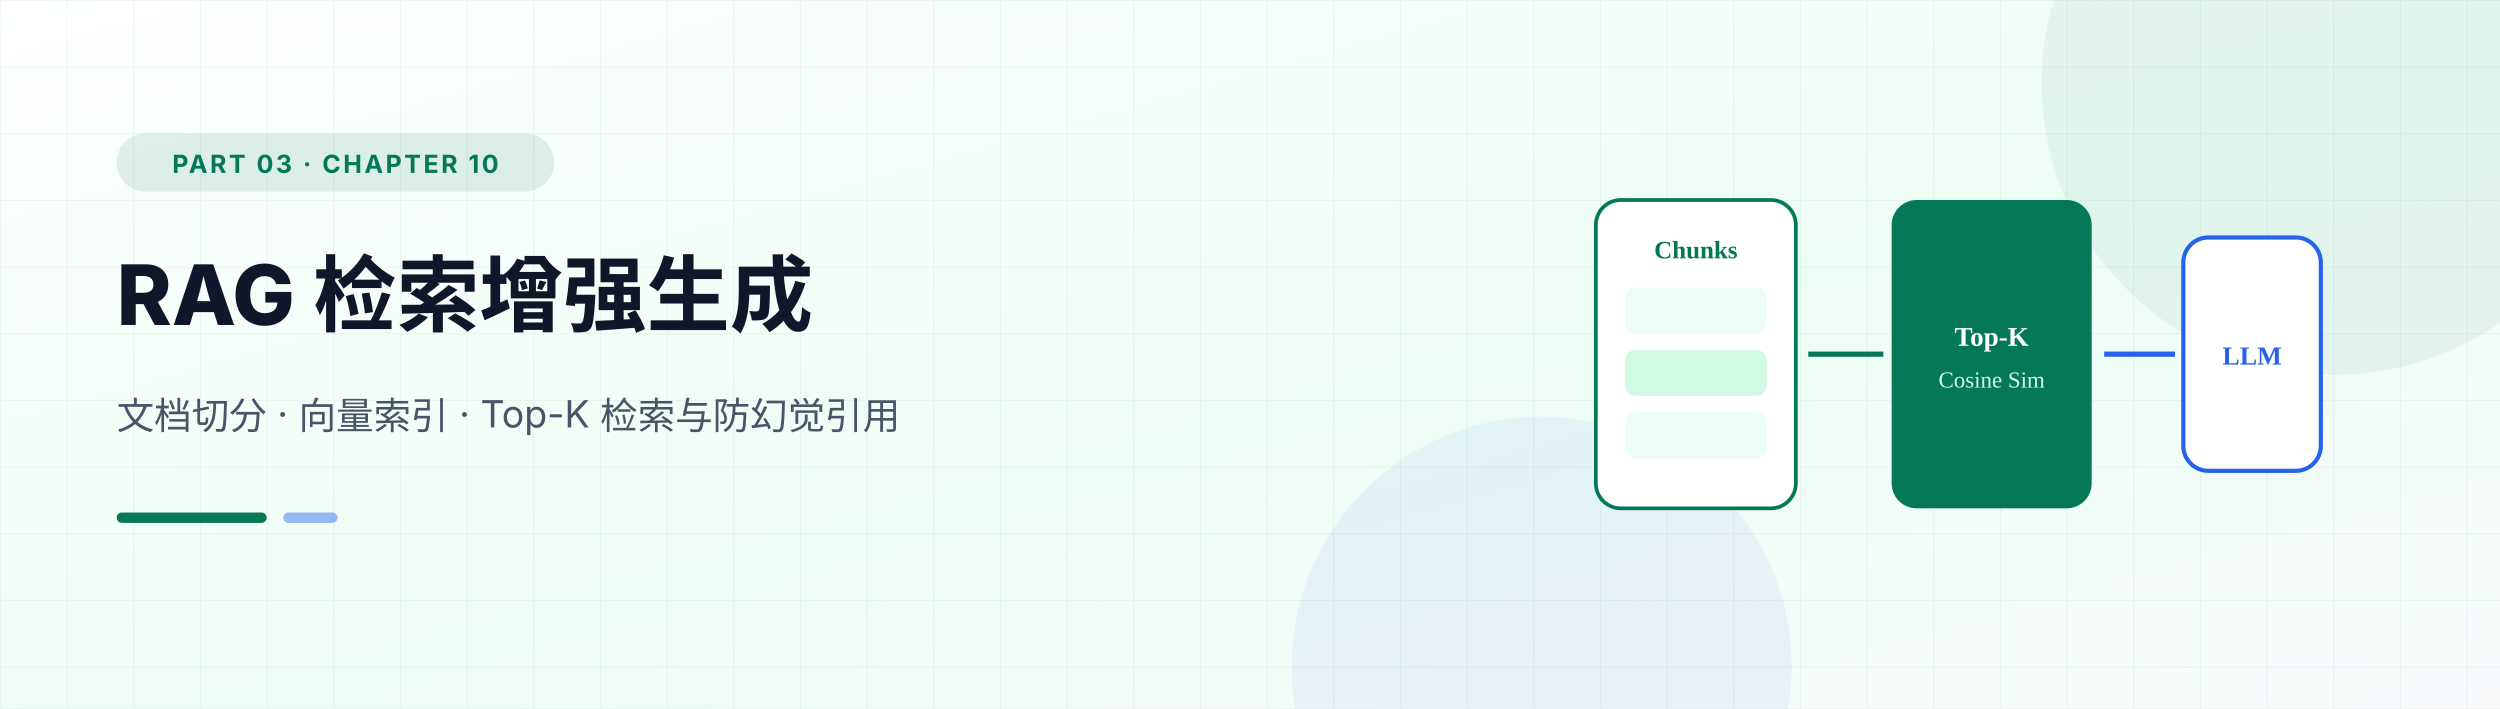
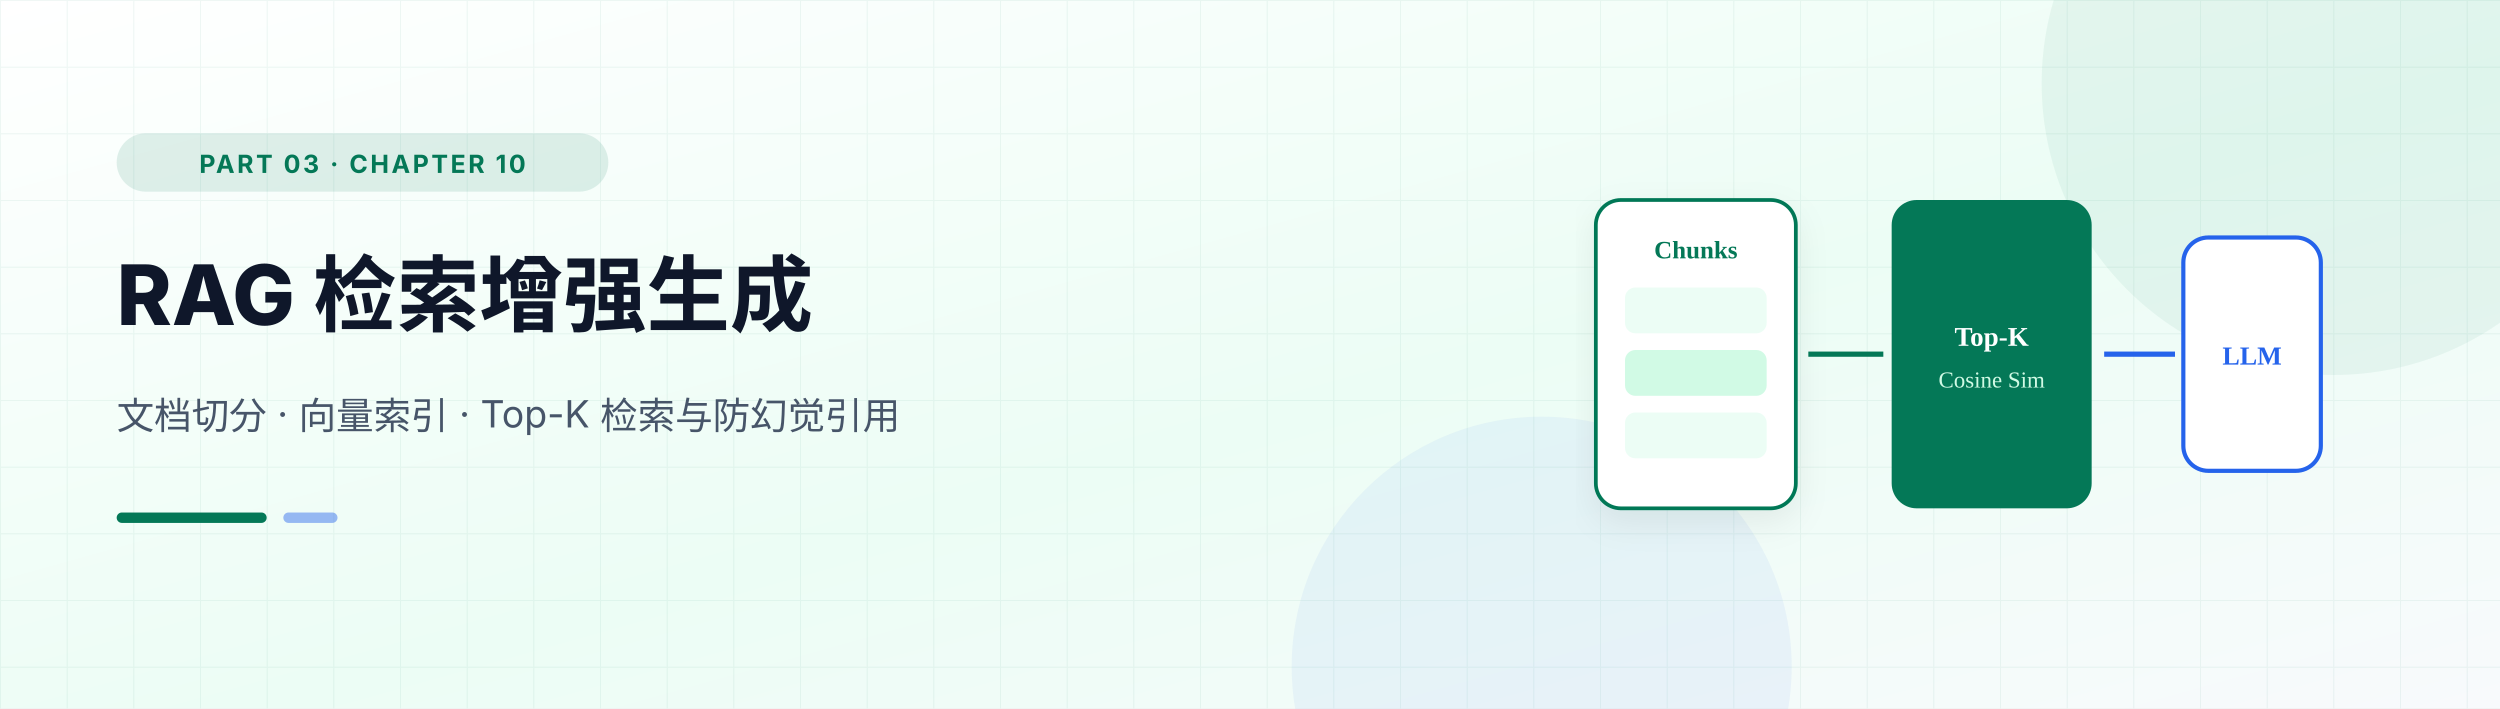
<svg xmlns="http://www.w3.org/2000/svg" viewBox="0 0 1200 340" width="1200" height="340" role="img" aria-label="RAG 检索增强生成">
  <defs>
    <linearGradient id="bg" x1="0" y1="0" x2="1" y2="1">
      <stop offset="0%" stop-color="#ffffff" />
      <stop offset="55%" stop-color="#ecfdf5" />
      <stop offset="100%" stop-color="#f8fafc" />
    </linearGradient>
    <pattern id="grid" width="32" height="32" patternUnits="userSpaceOnUse">
      <path d="M 32 0 L 0 0 0 32" fill="none" stroke="#047857" stroke-opacity="0.06" stroke-width="1" />
    </pattern>
+     <filter id="cardShadow" x="-10%" y="-10%" width="125%" height="130%">
+       <feDropShadow dx="0" dy="6" stdDeviation="8" flood-color="#0f172a" flood-opacity="0.07" />
+     </filter>
  </defs>
  <rect width="1200" height="340" fill="url(#bg)" />
  <rect width="1200" height="340" fill="url(#grid)" />
  <circle cx="1120" cy="40" r="140" fill="#047857" opacity="0.06" />
  <circle cx="740" cy="320" r="120" fill="#2563eb" opacity="0.06" />
-   <rect x="56" y="64" width="210" height="28" rx="14" fill="#047857" opacity="0.12" />
-   <text x="161" y="83" text-anchor="middle" font-family="Inter, -apple-system, PingFang SC, sans-serif" font-size="12" font-weight="700" letter-spacing="1.2" fill="#047857">PART 03 · CHAPTER 10</text>
+   <rect x="56" y="64" width="236" height="28" rx="14" fill="#047857" opacity="0.12" />
+   <text x="174" y="83" text-anchor="middle" font-family="Inter, -apple-system, PingFang SC, sans-serif" font-size="12" font-weight="700" letter-spacing="1.2" fill="#047857">PART 03 · CHAPTER 10</text>
  <text x="56" y="156" font-family="Inter, -apple-system, PingFang SC, Microsoft YaHei, sans-serif" font-size="40" font-weight="800" fill="#0f172a">RAG 检索增强生成</text>
  <text x="56" y="206" font-family="Inter, -apple-system, PingFang SC, Microsoft YaHei, sans-serif" font-size="18" fill="#475569">文档切分 · 向量索引 · Top-K 检索与防幻觉引用</text>
  <rect x="56" y="246" width="72" height="5" rx="2.5" fill="#047857" />
  <rect x="136" y="246" width="26" height="5" rx="2.5" fill="#2563eb" opacity="0.45" />
-   <rect x="766" y="96" width="96" height="148" rx="12" fill="#fff" stroke="#047857" stroke-width="1.8" />
+   <rect x="766" y="96" width="96" height="148" rx="12" fill="#fff" stroke="#047857" stroke-width="1.8" filter="url(#cardShadow)" />
  <text x="814" y="124" text-anchor="middle" font-size="12" font-weight="700" fill="#047857">Chunks</text>
  <rect x="780" y="138" width="68" height="22" rx="5" fill="#ecfdf5" />
  <rect x="780" y="168" width="68" height="22" rx="5" fill="#d1fae5" />
  <rect x="780" y="198" width="68" height="22" rx="5" fill="#ecfdf5" />
  <path d="M868 170 H904" stroke="#047857" stroke-width="2.5" />
  <rect x="908" y="96" width="96" height="148" rx="12" fill="#047857" />
  <text x="956" y="166" text-anchor="middle" font-size="13" font-weight="700" fill="#fff">Top-K</text>
  <text x="956" y="186" text-anchor="middle" font-size="11" fill="#d1fae5">Cosine Sim</text>
  <path d="M1010 170 H1044" stroke="#2563eb" stroke-width="2.5" />
  <rect x="1048" y="114" width="66" height="112" rx="12" fill="#fff" stroke="#2563eb" stroke-width="2" />
  <text x="1081" y="175" text-anchor="middle" font-size="12.5" font-weight="700" fill="#2563eb">LLM</text>
</svg>
